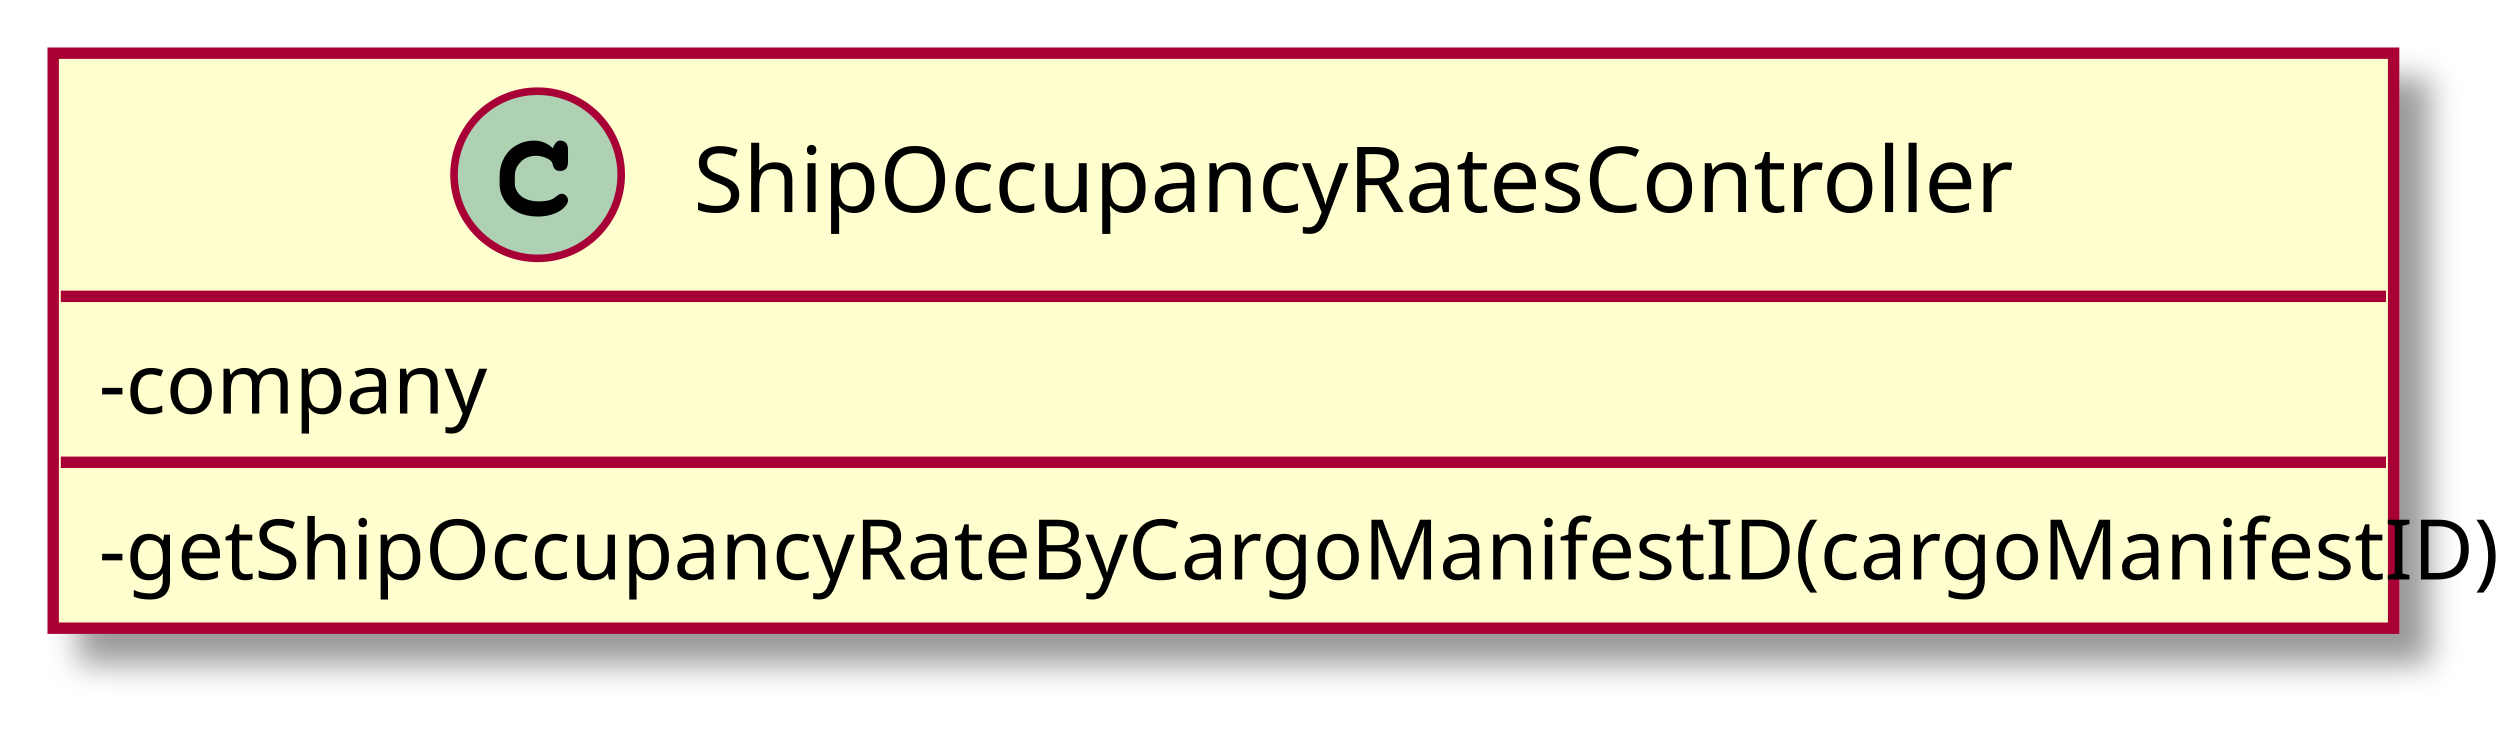
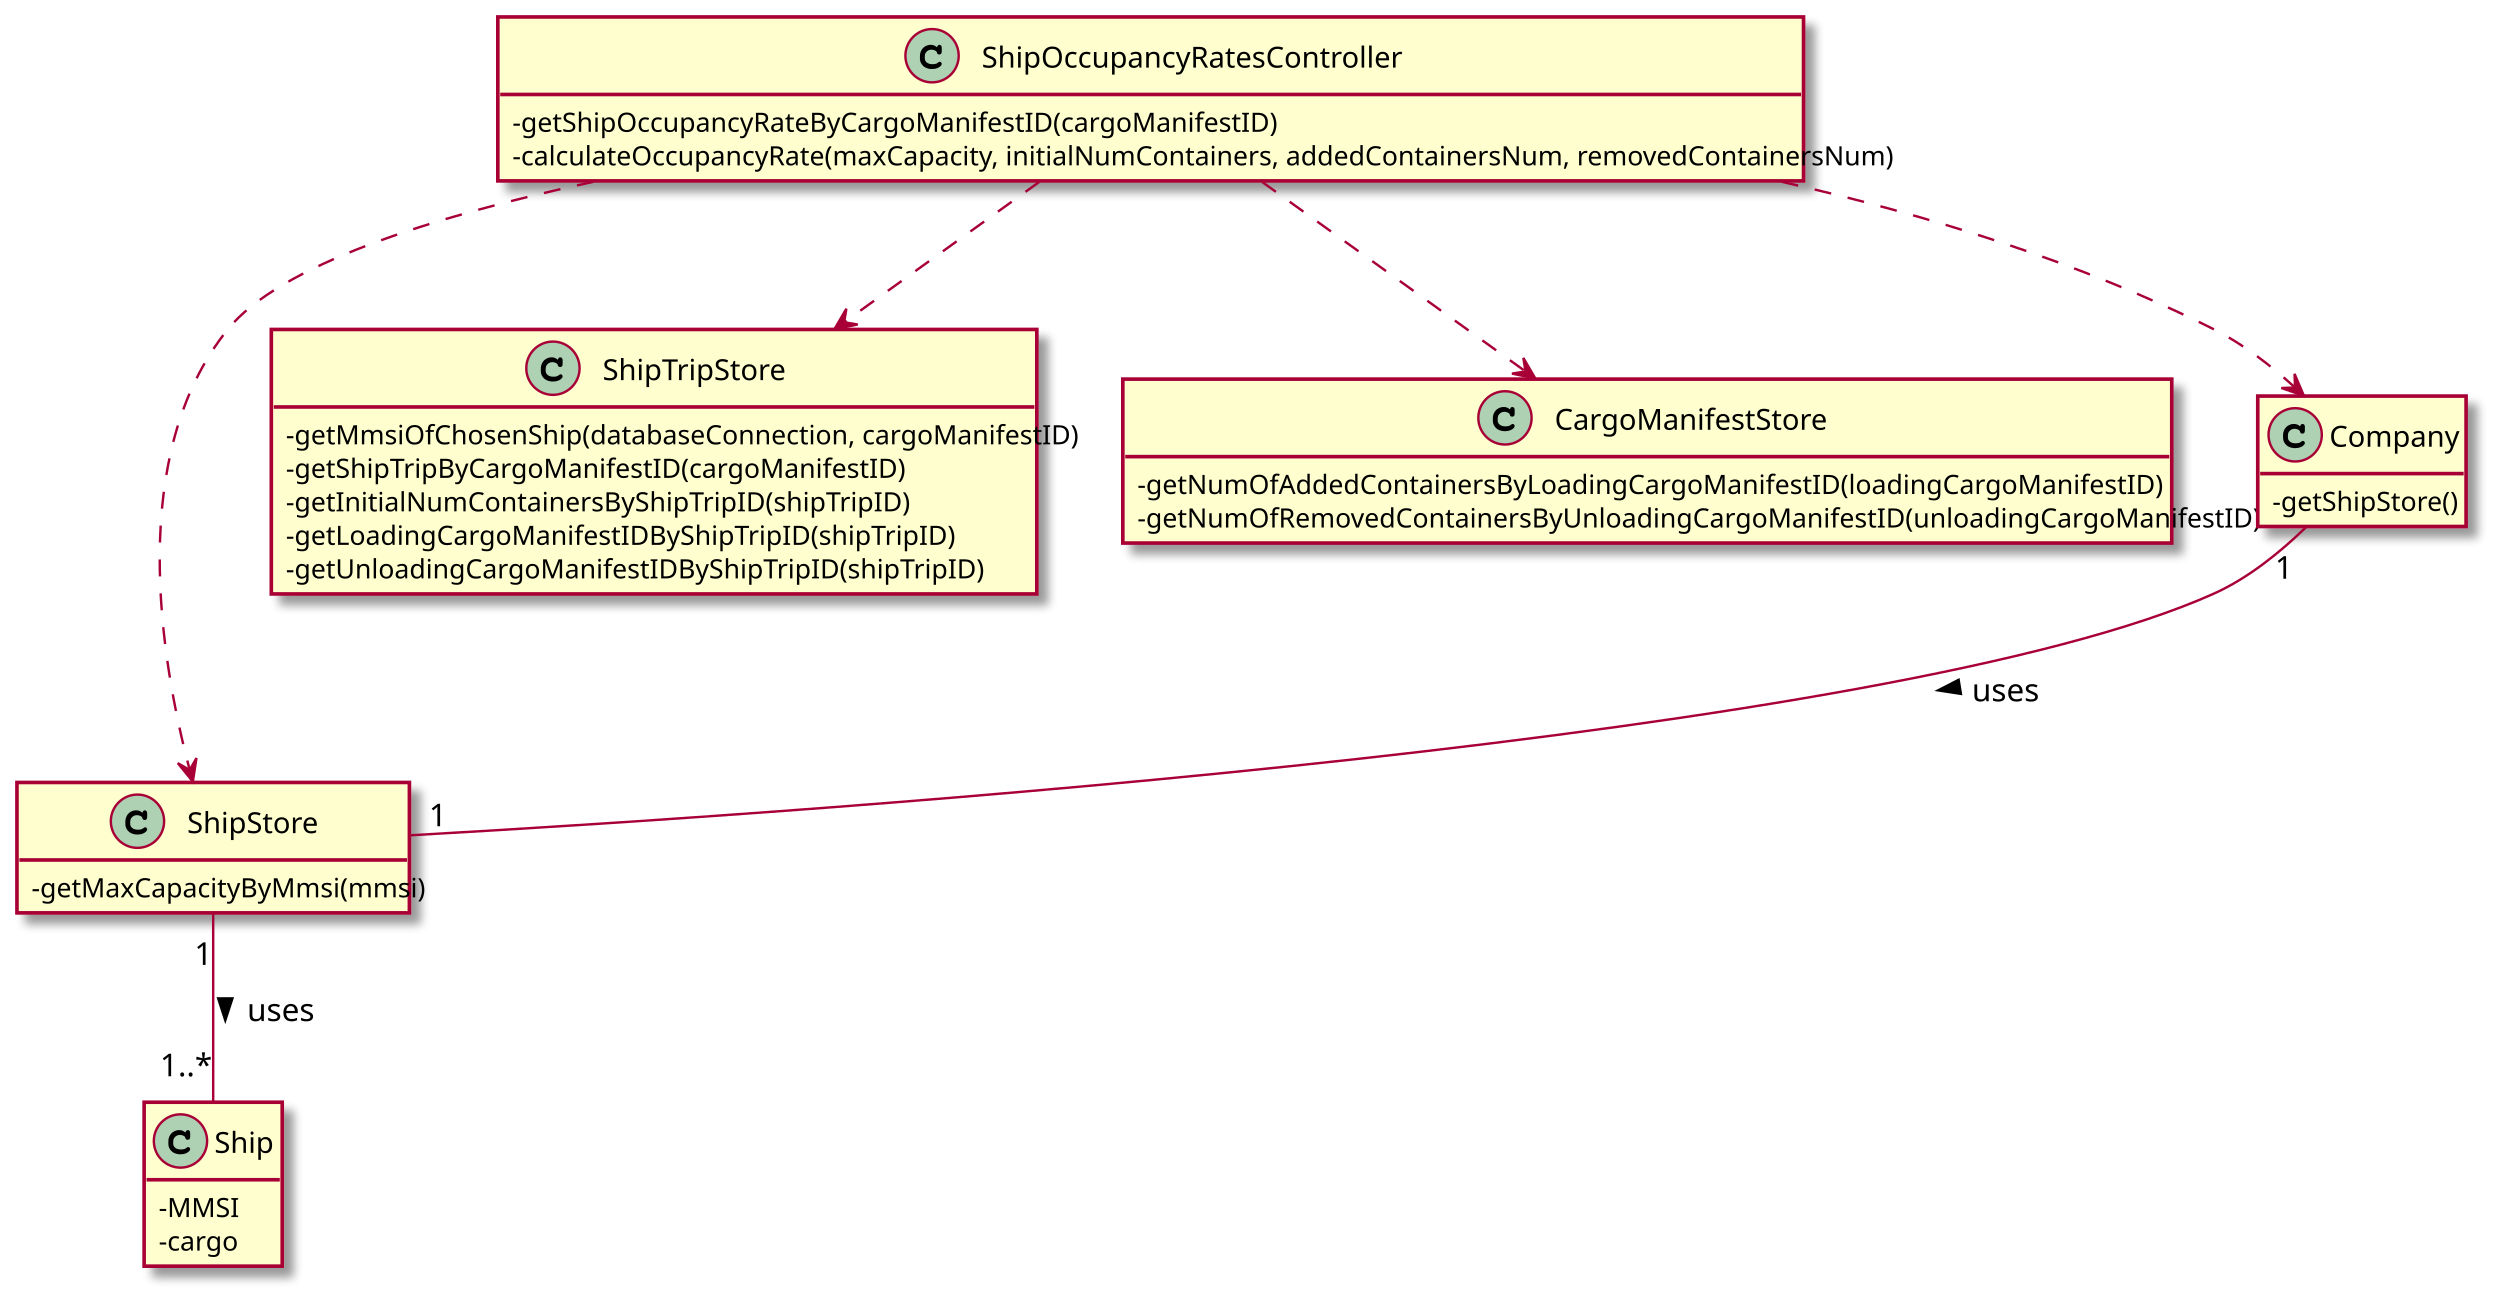
- <svg xmlns="http://www.w3.org/2000/svg" contentScriptType="application/ecmascript" contentStyleType="text/css" height="96px" preserveAspectRatio="none" style="width:329px;height:96px;background:#FFFFFF;" version="1.1" viewBox="0 0 329 96" width="329px" zoomAndPan="magnify">
+ <svg xmlns="http://www.w3.org/2000/svg" contentScriptType="application/ecmascript" contentStyleType="text/css" height="536px" preserveAspectRatio="none" style="width:1032px;height:536px;background:#FFFFFF;" version="1.1" viewBox="0 0 1032 536" width="1032px" zoomAndPan="magnify">
  <defs>
-     <filter height="300%" id="f1fogo0rkysyew" width="300%" x="-1" y="-1">
+     <filter height="300%" id="fv4ol52sb05wk" width="300%" x="-1" y="-1">
      <feGaussianBlur result="blurOut" stdDeviation="2.0" />
      <feColorMatrix in="blurOut" result="blurOut2" type="matrix" values="0 0 0 0 0 0 0 0 0 0 0 0 0 0 0 0 0 0 .4 0" />
      <feOffset dx="4.0" dy="4.0" in="blurOut2" result="blurOut3" />
      <feBlend in="SourceGraphic" in2="blurOut3" mode="normal" />
    </filter>
  </defs>
  <g>
-     <rect codeLine="7" fill="#FEFECE" filter="url(#f1fogo0rkysyew)" height="75.672" id="ShipOccupancyRatesController" style="stroke:#A80036;stroke-width:1.5;" width="308" x="7" y="7" />
-     <ellipse cx="70.75" cy="23" fill="#ADD1B2" rx="11" ry="11" style="stroke:#A80036;stroke-width:1.0;" />
-     <path d="M72.75,19.5 Q72.953,19 73.188,18.75 Q73.422,18.5 73.688,18.5 Q74.156,18.5 74.453,18.781 Q74.75,19.062 74.75,19.719 L74.75,21.281 Q74.75,21.938 74.469,22.219 Q74.188,22.5 73.75,22.5 Q73.359,22.5 73.109,22.328 Q72.859,22.156 72.75,21.703 Q72.703,21.391 72.531,21.219 Q72.219,20.891 71.656,20.703 Q71.094,20.5 70.531,20.5 Q69.828,20.5 69.234,20.781 Q68.656,21.062 68.203,21.688 Q67.75,22.312 67.75,23.172 L67.75,24.094 Q67.75,25.125 68.594,25.812 Q69.438,26.5 70.938,26.5 Q71.828,26.5 72.453,26.297 Q72.812,26.188 73.219,25.828 Q73.484,25.625 73.625,25.562 Q73.766,25.5 73.938,25.5 Q74.266,25.5 74.5,25.766 Q74.75,26.016 74.75,26.375 Q74.75,26.719 74.406,27.125 Q73.906,27.719 73.109,28.047 Q72.062,28.5 70.781,28.5 Q69.281,28.5 68.078,27.906 Q67.109,27.438 66.422,26.422 Q65.75,25.406 65.75,24.203 L65.75,23.109 Q65.75,21.859 66.344,20.766 Q66.953,19.672 68,19.094 Q69.062,18.5 70.25,18.5 Q70.969,18.5 71.594,18.75 Q72.219,19 72.75,19.5 Z " fill="#000000" />
-     <text fill="#000000" font-family="sans-serif" font-size="12" lengthAdjust="spacing" textLength="172" x="91.25" y="27.91">ShipOccupancyRatesController</text>
-     <line style="stroke:#A80036;stroke-width:1.5;" x1="8" x2="314" y1="39" y2="39" />
-     <text fill="#000000" font-family="sans-serif" font-size="11" lengthAdjust="spacing" textLength="48" x="13" y="54.419">-company</text>
-     <line style="stroke:#A80036;stroke-width:1.5;" x1="8" x2="314" y1="60.836" y2="60.836" />
-     <text fill="#000000" font-family="sans-serif" font-size="11" lengthAdjust="spacing" textLength="296" x="13" y="76.255">-getShipOccupancyRateByCargoManifestID(cargoManifestID)</text>
+     <rect codeLine="7" fill="#FEFECE" filter="url(#fv4ol52sb05wk)" height="67.672" id="ShipOccupancyRatesController" style="stroke:#A80036;stroke-width:1.5;" width="539" x="205.5" y="7" />
+     <ellipse cx="384.75" cy="23" fill="#ADD1B2" rx="11" ry="11" style="stroke:#A80036;stroke-width:1.0;" />
+     <path d="M386.75,19.5 Q386.953,19 387.188,18.75 Q387.422,18.5 387.688,18.5 Q388.156,18.5 388.453,18.781 Q388.75,19.062 388.75,19.719 L388.75,21.281 Q388.75,21.938 388.469,22.219 Q388.188,22.5 387.75,22.5 Q387.359,22.5 387.109,22.328 Q386.859,22.156 386.75,21.703 Q386.703,21.391 386.531,21.219 Q386.219,20.891 385.656,20.703 Q385.094,20.5 384.531,20.5 Q383.828,20.5 383.234,20.781 Q382.656,21.062 382.203,21.688 Q381.75,22.312 381.75,23.172 L381.75,24.094 Q381.75,25.125 382.594,25.812 Q383.438,26.5 384.938,26.5 Q385.828,26.5 386.453,26.297 Q386.812,26.188 387.219,25.828 Q387.484,25.625 387.625,25.562 Q387.766,25.5 387.938,25.5 Q388.266,25.5 388.5,25.766 Q388.75,26.016 388.75,26.375 Q388.75,26.719 388.406,27.125 Q387.906,27.719 387.109,28.047 Q386.062,28.5 384.781,28.5 Q383.281,28.5 382.078,27.906 Q381.109,27.438 380.422,26.422 Q379.75,25.406 379.75,24.203 L379.75,23.109 Q379.75,21.859 380.344,20.766 Q380.953,19.672 382,19.094 Q383.062,18.5 384.25,18.5 Q384.969,18.5 385.594,18.75 Q386.219,19 386.75,19.5 Z " fill="#000000" />
+     <text fill="#000000" font-family="sans-serif" font-size="12" lengthAdjust="spacing" textLength="172" x="405.25" y="27.91">ShipOccupancyRatesController</text>
+     <line style="stroke:#A80036;stroke-width:1.5;" x1="206.5" x2="743.5" y1="39" y2="39" />
+     <text fill="#000000" font-family="sans-serif" font-size="11" lengthAdjust="spacing" textLength="296" x="211.5" y="54.419">-getShipOccupancyRateByCargoManifestID(cargoManifestID)</text>
+     <text fill="#000000" font-family="sans-serif" font-size="11" lengthAdjust="spacing" textLength="527" x="211.5" y="68.255">-calculateOccupancyRate(maxCapacity, initialNumContainers, addedContainersNum, removedContainersNum)</text>
+     <rect codeLine="12" fill="#FEFECE" filter="url(#fv4ol52sb05wk)" height="53.836" id="ShipStore" style="stroke:#A80036;stroke-width:1.5;" width="162" x="7" y="323" />
+     <ellipse cx="56.75" cy="339" fill="#ADD1B2" rx="11" ry="11" style="stroke:#A80036;stroke-width:1.0;" />
+     <path d="M58.75,335.5 Q58.953,335 59.188,334.75 Q59.422,334.5 59.688,334.5 Q60.156,334.5 60.453,334.781 Q60.75,335.062 60.75,335.719 L60.75,337.281 Q60.75,337.938 60.469,338.219 Q60.188,338.5 59.75,338.5 Q59.359,338.5 59.109,338.328 Q58.859,338.156 58.75,337.703 Q58.703,337.391 58.531,337.219 Q58.219,336.891 57.656,336.703 Q57.094,336.5 56.531,336.5 Q55.828,336.5 55.234,336.781 Q54.656,337.062 54.203,337.688 Q53.75,338.312 53.75,339.172 L53.75,340.094 Q53.75,341.125 54.594,341.812 Q55.438,342.5 56.938,342.5 Q57.828,342.5 58.453,342.297 Q58.812,342.188 59.219,341.828 Q59.484,341.625 59.625,341.562 Q59.766,341.5 59.938,341.5 Q60.266,341.5 60.5,341.766 Q60.75,342.016 60.75,342.375 Q60.75,342.719 60.406,343.125 Q59.906,343.719 59.109,344.047 Q58.062,344.5 56.781,344.5 Q55.281,344.5 54.078,343.906 Q53.109,343.438 52.422,342.422 Q51.75,341.406 51.75,340.203 L51.75,339.109 Q51.75,337.859 52.344,336.766 Q52.953,335.672 54,335.094 Q55.062,334.5 56.25,334.5 Q56.969,334.5 57.594,334.75 Q58.219,335 58.75,335.5 Z " fill="#000000" />
+     <text fill="#000000" font-family="sans-serif" font-size="12" lengthAdjust="spacing" textLength="54" x="77.25" y="343.91">ShipStore</text>
+     <line style="stroke:#A80036;stroke-width:1.5;" x1="8" x2="168" y1="355" y2="355" />
+     <text fill="#000000" font-family="sans-serif" font-size="11" lengthAdjust="spacing" textLength="150" x="13" y="370.419">-getMaxCapacityByMmsi(mmsi)</text>
+     <rect codeLine="16" fill="#FEFECE" filter="url(#fv4ol52sb05wk)" height="109.18" id="ShipTripStore" style="stroke:#A80036;stroke-width:1.5;" width="316" x="112" y="136" />
+     <ellipse cx="228.25" cy="152" fill="#ADD1B2" rx="11" ry="11" style="stroke:#A80036;stroke-width:1.0;" />
+     <path d="M230.25,148.5 Q230.453,148 230.688,147.75 Q230.922,147.5 231.188,147.5 Q231.656,147.5 231.953,147.781 Q232.25,148.062 232.25,148.719 L232.25,150.281 Q232.25,150.938 231.969,151.219 Q231.688,151.5 231.25,151.5 Q230.859,151.5 230.609,151.328 Q230.359,151.156 230.25,150.703 Q230.203,150.391 230.031,150.219 Q229.719,149.891 229.156,149.703 Q228.594,149.5 228.031,149.5 Q227.328,149.5 226.734,149.781 Q226.156,150.062 225.703,150.688 Q225.25,151.312 225.25,152.172 L225.25,153.094 Q225.25,154.125 226.094,154.812 Q226.938,155.5 228.438,155.5 Q229.328,155.5 229.953,155.297 Q230.312,155.188 230.719,154.828 Q230.984,154.625 231.125,154.562 Q231.266,154.5 231.438,154.5 Q231.766,154.5 232,154.766 Q232.25,155.016 232.25,155.375 Q232.25,155.719 231.906,156.125 Q231.406,156.719 230.609,157.047 Q229.562,157.5 228.281,157.5 Q226.781,157.5 225.578,156.906 Q224.609,156.438 223.922,155.422 Q223.25,154.406 223.25,153.203 L223.25,152.109 Q223.25,150.859 223.844,149.766 Q224.453,148.672 225.5,148.094 Q226.562,147.5 227.75,147.5 Q228.469,147.5 229.094,147.75 Q229.719,148 230.25,148.5 Z " fill="#000000" />
+     <text fill="#000000" font-family="sans-serif" font-size="12" lengthAdjust="spacing" textLength="75" x="248.75" y="156.91">ShipTripStore</text>
+     <line style="stroke:#A80036;stroke-width:1.5;" x1="113" x2="427" y1="168" y2="168" />
+     <text fill="#000000" font-family="sans-serif" font-size="11" lengthAdjust="spacing" textLength="304" x="118" y="183.419">-getMmsiOfChosenShip(databaseConnection, cargoManifestID)</text>
+     <text fill="#000000" font-family="sans-serif" font-size="11" lengthAdjust="spacing" textLength="236" x="118" y="197.255">-getShipTripByCargoManifestID(cargoManifestID)</text>
+     <text fill="#000000" font-family="sans-serif" font-size="11" lengthAdjust="spacing" textLength="231" x="118" y="211.091">-getInitialNumContainersByShipTripID(shipTripID)</text>
+     <text fill="#000000" font-family="sans-serif" font-size="11" lengthAdjust="spacing" textLength="252" x="118" y="224.927">-getLoadingCargoManifestIDByShipTripID(shipTripID)</text>
+     <text fill="#000000" font-family="sans-serif" font-size="11" lengthAdjust="spacing" textLength="261" x="118" y="238.763">-getUnloadingCargoManifestIDByShipTripID(shipTripID)</text>
+     <rect codeLine="24" fill="#FEFECE" filter="url(#fv4ol52sb05wk)" height="67.672" id="CargoManifestStore" style="stroke:#A80036;stroke-width:1.5;" width="433" x="463.5" y="156.5" />
+     <ellipse cx="621.25" cy="172.5" fill="#ADD1B2" rx="11" ry="11" style="stroke:#A80036;stroke-width:1.0;" />
+     <path d="M623.25,169 Q623.453,168.5 623.688,168.25 Q623.922,168 624.188,168 Q624.656,168 624.953,168.281 Q625.25,168.562 625.25,169.219 L625.25,170.781 Q625.25,171.438 624.969,171.719 Q624.688,172 624.25,172 Q623.859,172 623.609,171.828 Q623.359,171.656 623.25,171.203 Q623.203,170.891 623.031,170.719 Q622.719,170.391 622.156,170.203 Q621.594,170 621.031,170 Q620.328,170 619.734,170.281 Q619.156,170.562 618.703,171.188 Q618.25,171.812 618.25,172.672 L618.25,173.594 Q618.25,174.625 619.094,175.312 Q619.938,176 621.438,176 Q622.328,176 622.953,175.797 Q623.312,175.688 623.719,175.328 Q623.984,175.125 624.125,175.062 Q624.266,175 624.438,175 Q624.766,175 625,175.266 Q625.25,175.516 625.25,175.875 Q625.25,176.219 624.906,176.625 Q624.406,177.219 623.609,177.547 Q622.562,178 621.281,178 Q619.781,178 618.578,177.406 Q617.609,176.938 616.922,175.922 Q616.25,174.906 616.25,173.703 L616.25,172.609 Q616.25,171.359 616.844,170.266 Q617.453,169.172 618.5,168.594 Q619.562,168 620.75,168 Q621.469,168 622.094,168.25 Q622.719,168.5 623.25,169 Z " fill="#000000" />
+     <text fill="#000000" font-family="sans-serif" font-size="12" lengthAdjust="spacing" textLength="109" x="641.75" y="177.41">CargoManifestStore</text>
+     <line style="stroke:#A80036;stroke-width:1.5;" x1="464.5" x2="895.5" y1="188.5" y2="188.5" />
+     <text fill="#000000" font-family="sans-serif" font-size="11" lengthAdjust="spacing" textLength="387" x="469.5" y="203.919">-getNumOfAddedContainersByLoadingCargoManifestID(loadingCargoManifestID)</text>
+     <text fill="#000000" font-family="sans-serif" font-size="11" lengthAdjust="spacing" textLength="421" x="469.5" y="217.755">-getNumOfRemovedContainersByUnloadingCargoManifestID(unloadingCargoManifestID)</text>
+     <rect codeLine="29" fill="#FEFECE" filter="url(#fv4ol52sb05wk)" height="53.836" id="Company" style="stroke:#A80036;stroke-width:1.5;" width="86" x="932" y="163.5" />
+     <ellipse cx="947.45" cy="179.5" fill="#ADD1B2" rx="11" ry="11" style="stroke:#A80036;stroke-width:1.0;" />
+     <path d="M949.45,176 Q949.653,175.5 949.888,175.25 Q950.122,175 950.388,175 Q950.856,175 951.153,175.281 Q951.45,175.562 951.45,176.219 L951.45,177.781 Q951.45,178.438 951.169,178.719 Q950.888,179 950.45,179 Q950.059,179 949.809,178.828 Q949.559,178.656 949.45,178.203 Q949.403,177.891 949.231,177.719 Q948.919,177.391 948.356,177.203 Q947.794,177 947.231,177 Q946.528,177 945.934,177.281 Q945.356,177.562 944.903,178.188 Q944.45,178.812 944.45,179.672 L944.45,180.594 Q944.45,181.625 945.294,182.312 Q946.138,183 947.638,183 Q948.528,183 949.153,182.797 Q949.513,182.688 949.919,182.328 Q950.184,182.125 950.325,182.062 Q950.466,182 950.638,182 Q950.966,182 951.2,182.266 Q951.45,182.516 951.45,182.875 Q951.45,183.219 951.106,183.625 Q950.606,184.219 949.809,184.547 Q948.763,185 947.481,185 Q945.981,185 944.778,184.406 Q943.809,183.938 943.122,182.922 Q942.45,181.906 942.45,180.703 L942.45,179.609 Q942.45,178.359 943.044,177.266 Q943.653,176.172 944.7,175.594 Q945.763,175 946.95,175 Q947.669,175 948.294,175.25 Q948.919,175.5 949.45,176 Z " fill="#000000" />
+     <text fill="#000000" font-family="sans-serif" font-size="12" lengthAdjust="spacing" textLength="53" x="961.55" y="184.41">Company</text>
+     <line style="stroke:#A80036;stroke-width:1.5;" x1="933" x2="1017" y1="195.5" y2="195.5" />
+     <text fill="#000000" font-family="sans-serif" font-size="11" lengthAdjust="spacing" textLength="74" x="938" y="210.919">-getShipStore()</text>
+     <rect codeLine="33" fill="#FEFECE" filter="url(#fv4ol52sb05wk)" height="67.672" id="Ship" style="stroke:#A80036;stroke-width:1.5;" width="57" x="59.5" y="455" />
+     <ellipse cx="74.5" cy="471" fill="#ADD1B2" rx="11" ry="11" style="stroke:#A80036;stroke-width:1.0;" />
+     <path d="M76.5,467.5 Q76.703,467 76.938,466.75 Q77.172,466.5 77.438,466.5 Q77.906,466.5 78.203,466.781 Q78.5,467.062 78.5,467.719 L78.5,469.281 Q78.5,469.938 78.219,470.219 Q77.938,470.5 77.5,470.5 Q77.109,470.5 76.859,470.328 Q76.609,470.156 76.5,469.703 Q76.453,469.391 76.281,469.219 Q75.969,468.891 75.406,468.703 Q74.844,468.5 74.281,468.5 Q73.578,468.5 72.984,468.781 Q72.406,469.062 71.953,469.688 Q71.5,470.312 71.5,471.172 L71.5,472.094 Q71.5,473.125 72.344,473.812 Q73.188,474.5 74.688,474.5 Q75.578,474.5 76.203,474.297 Q76.562,474.188 76.969,473.828 Q77.234,473.625 77.375,473.562 Q77.516,473.5 77.688,473.5 Q78.016,473.5 78.25,473.766 Q78.5,474.016 78.5,474.375 Q78.5,474.719 78.156,475.125 Q77.656,475.719 76.859,476.047 Q75.812,476.5 74.531,476.5 Q73.031,476.5 71.828,475.906 Q70.859,475.438 70.172,474.422 Q69.5,473.406 69.5,472.203 L69.5,471.109 Q69.5,469.859 70.094,468.766 Q70.703,467.672 71.75,467.094 Q72.812,466.5 74,466.5 Q74.719,466.5 75.344,466.75 Q75.969,467 76.5,467.5 Z " fill="#000000" />
+     <text fill="#000000" font-family="sans-serif" font-size="12" lengthAdjust="spacing" textLength="25" x="88.5" y="475.91">Ship</text>
+     <line style="stroke:#A80036;stroke-width:1.5;" x1="60.5" x2="115.5" y1="487" y2="487" />
+     <text fill="#000000" font-family="sans-serif" font-size="11" lengthAdjust="spacing" textLength="29" x="65.5" y="502.419">-MMSI</text>
+     <text fill="#000000" font-family="sans-serif" font-size="11" lengthAdjust="spacing" textLength="32" x="65.5" y="516.255">-cargo</text>
+     <path codeLine="52" d="M735.47,75.03 C796.11,88.83 858.98,108.36 914,136 C926,142.03 937.52,150.99 947.26,159.86 " fill="none" id="ShipOccupancyRatesController-to-Company" style="stroke:#A80036;stroke-width:1.0;stroke-dasharray:7.0,7.0;" />
+     <polygon fill="#A80036" points="951.04,163.38,947.191,154.314,947.385,159.968,941.732,160.162,951.04,163.38" style="stroke:#A80036;stroke-width:1.0;" />
+     <path codeLine="53" d="M245.01,75.02 C177.1,89.69 115.19,109.71 94,136 C52.19,187.86 66.23,272.14 78.23,317.58 " fill="none" id="ShipOccupancyRatesController-to-ShipStore" style="stroke:#A80036;stroke-width:1.0;stroke-dasharray:7.0,7.0;" />
+     <polygon fill="#A80036" points="79.61,322.66,81.106,312.925,78.297,317.836,73.387,315.026,79.61,322.66" style="stroke:#A80036;stroke-width:1.0;" />
+     <path codeLine="54" d="M428.99,75.1 C405.35,92.11 375.88,113.32 348.75,132.84 " fill="none" id="ShipOccupancyRatesController-to-ShipTripStore" style="stroke:#A80036;stroke-width:1.0;stroke-dasharray:7.0,7.0;" />
+     <polygon fill="#A80036" points="344.42,135.96,354.059,133.936,348.474,133.034,349.376,127.449,344.42,135.96" style="stroke:#A80036;stroke-width:1.0;" />
+     <path codeLine="55" d="M521.01,75.1 C553.2,98.27 596.22,129.22 629.39,153.08 " fill="none" id="ShipOccupancyRatesController-to-CargoManifestStore" style="stroke:#A80036;stroke-width:1.0;stroke-dasharray:7.0,7.0;" />
+     <polygon fill="#A80036" points="633.79,156.25,628.834,147.739,629.736,153.324,624.151,154.226,633.79,156.25" style="stroke:#A80036;stroke-width:1.0;" />
+     <path codeLine="56" d="M951.9,217.65 C941.38,227.87 928.13,238.64 914,245 C781.85,304.43 350.03,334.56 169,344.83 " fill="none" id="Company-ShipStore" style="stroke:#A80036;stroke-width:1.0;" />
+     <polygon fill="#000000" points="800.065,284.978,809.464,286.428,808.521,280.626,800.065,284.978" style="stroke:#000000;stroke-width:1.0;" />
+     <text fill="#000000" font-family="sans-serif" font-size="13" lengthAdjust="spacing" textLength="28" x="814" y="289.495">uses</text>
+     <text fill="#000000" font-family="sans-serif" font-size="13" lengthAdjust="spacing" textLength="7" x="939.081" y="238.891">1</text>
+     <text fill="#000000" font-family="sans-serif" font-size="13" lengthAdjust="spacing" textLength="7" x="177.054" y="341.094">1</text>
+     <path codeLine="57" d="M88,377.09 C88,399.22 88,431.08 88,454.98 " fill="none" id="ShipStore-Ship" style="stroke:#A80036;stroke-width:1.0;" />
+     <polygon fill="#000000" points="93,421.176,95.939,412.131,90.061,412.131,93,421.176" style="stroke:#000000;stroke-width:1.0;" />
+     <text fill="#000000" font-family="sans-serif" font-size="13" lengthAdjust="spacing" textLength="28" x="102" y="421.495">uses</text>
+     <text fill="#000000" font-family="sans-serif" font-size="13" lengthAdjust="spacing" textLength="7" x="80.234" y="398.317">1</text>
+     <text fill="#000000" font-family="sans-serif" font-size="13" lengthAdjust="spacing" textLength="20" x="66.031" y="444.269">1..*</text>
  </g>
</svg>
